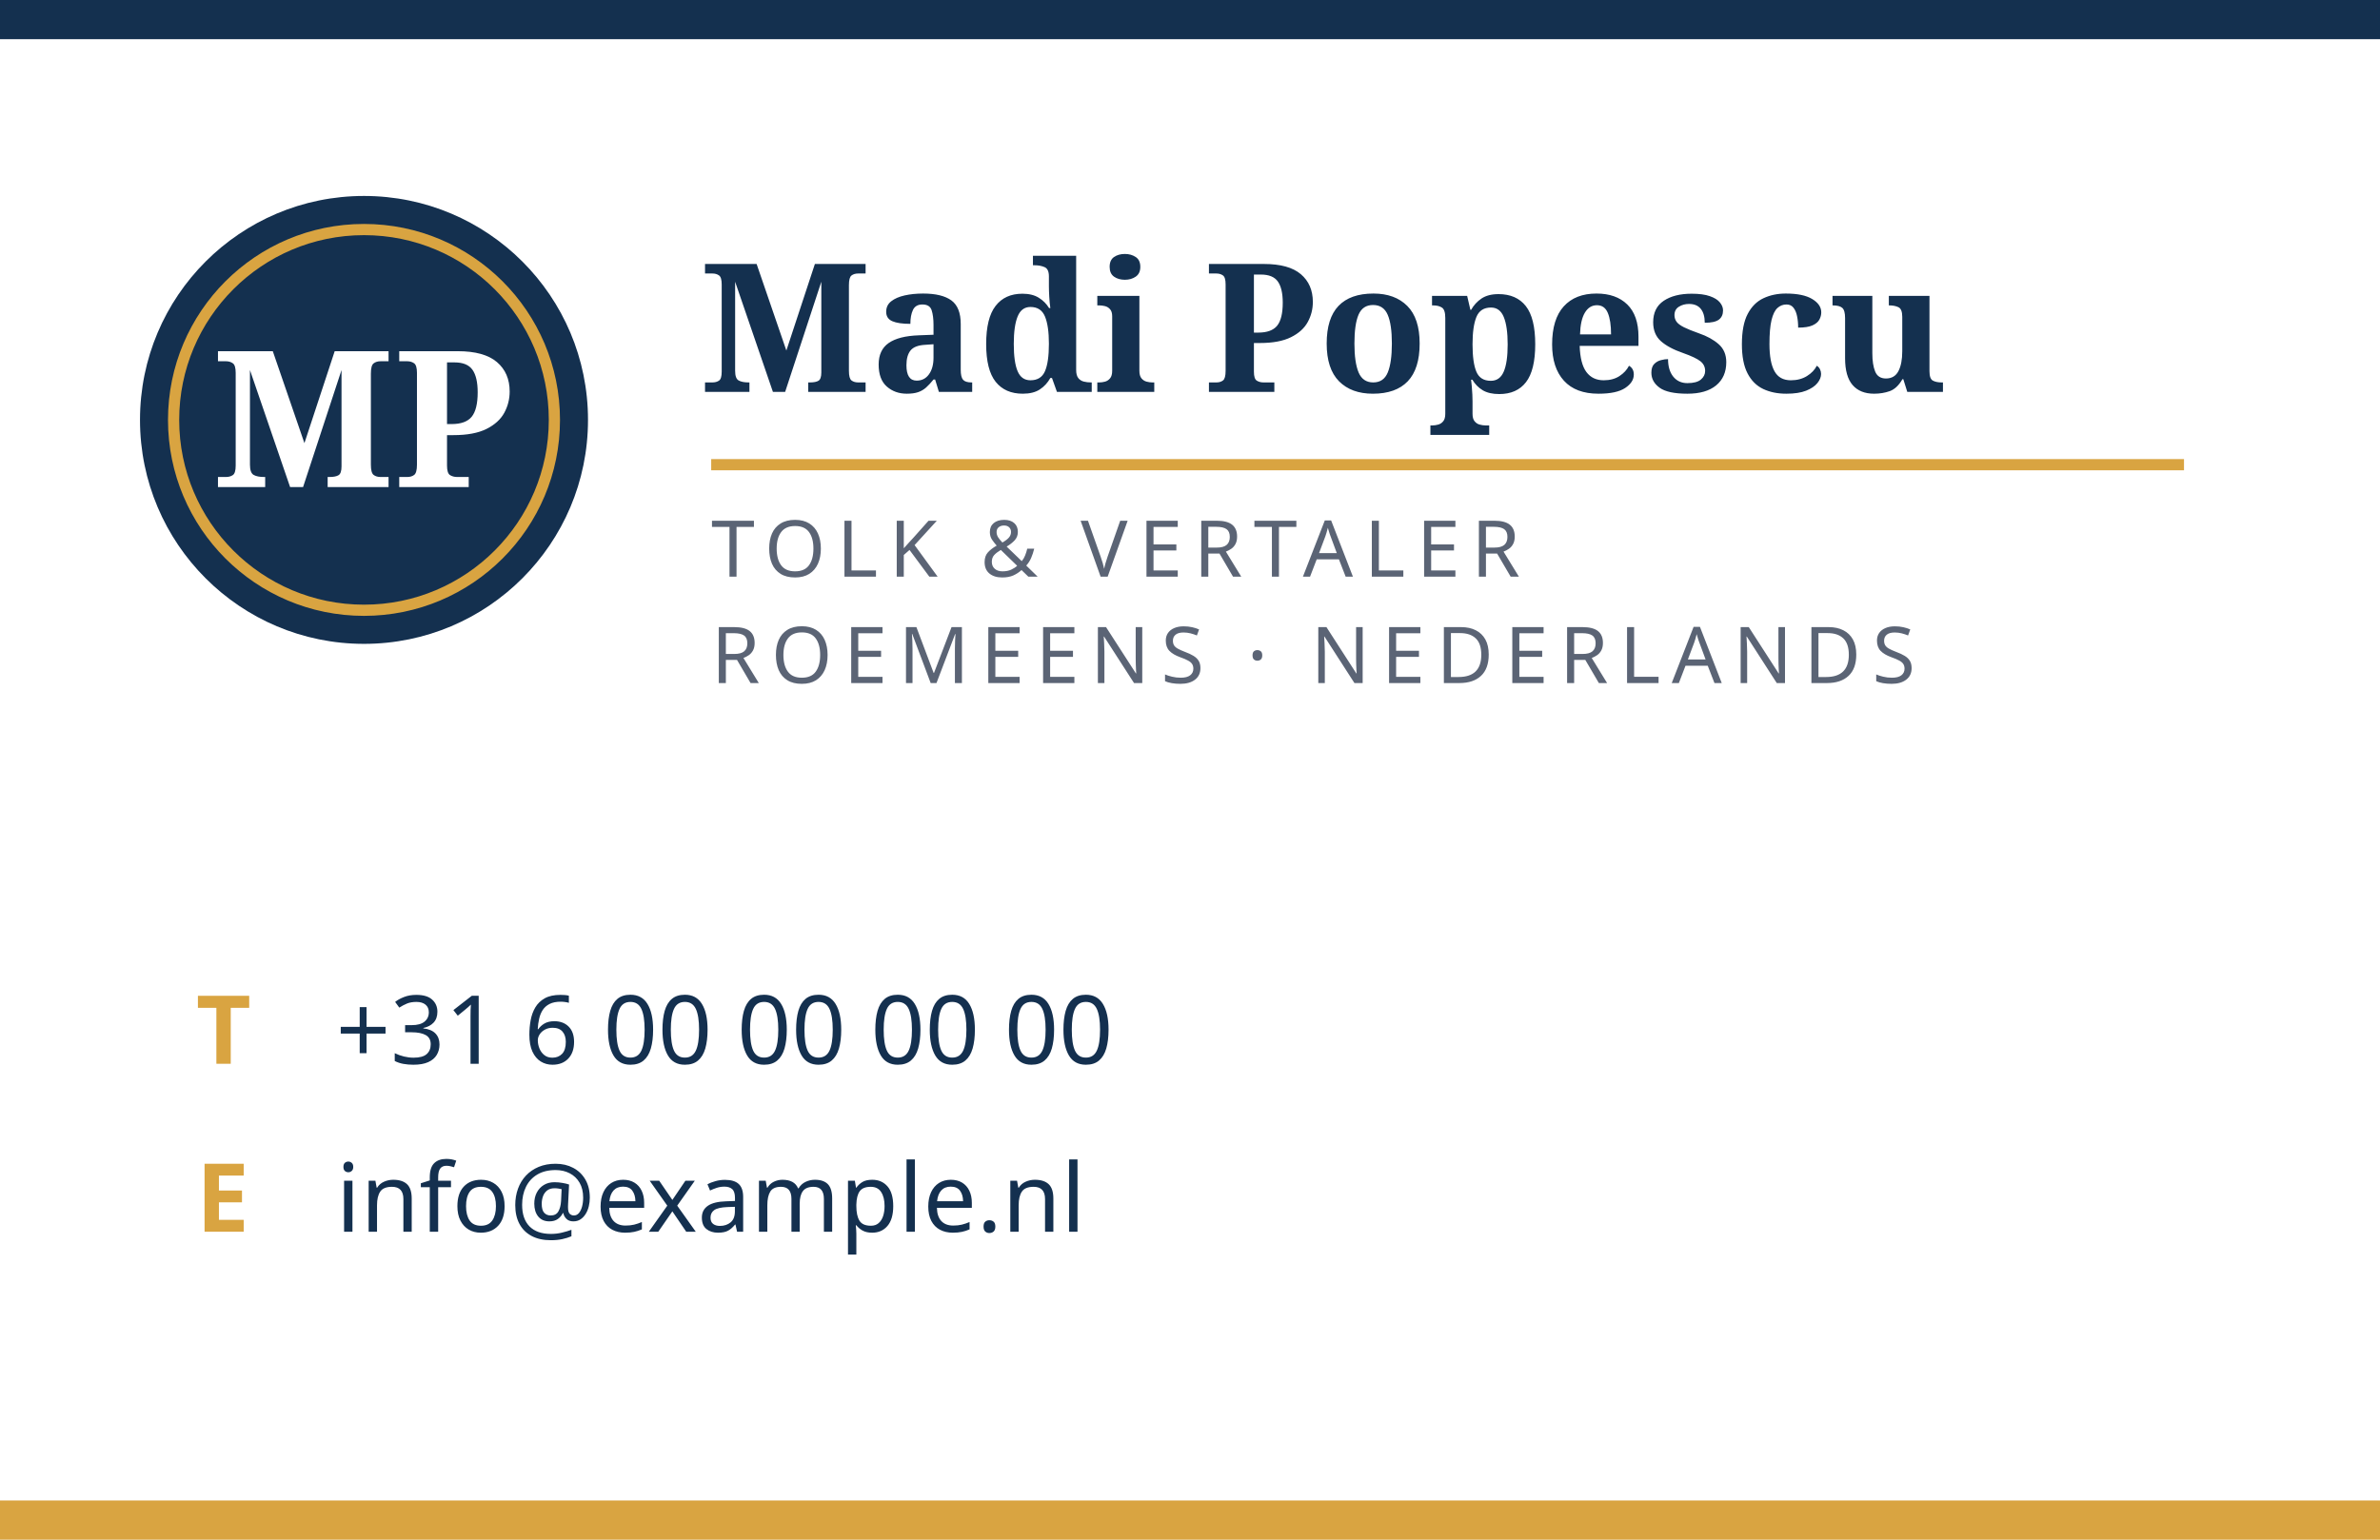
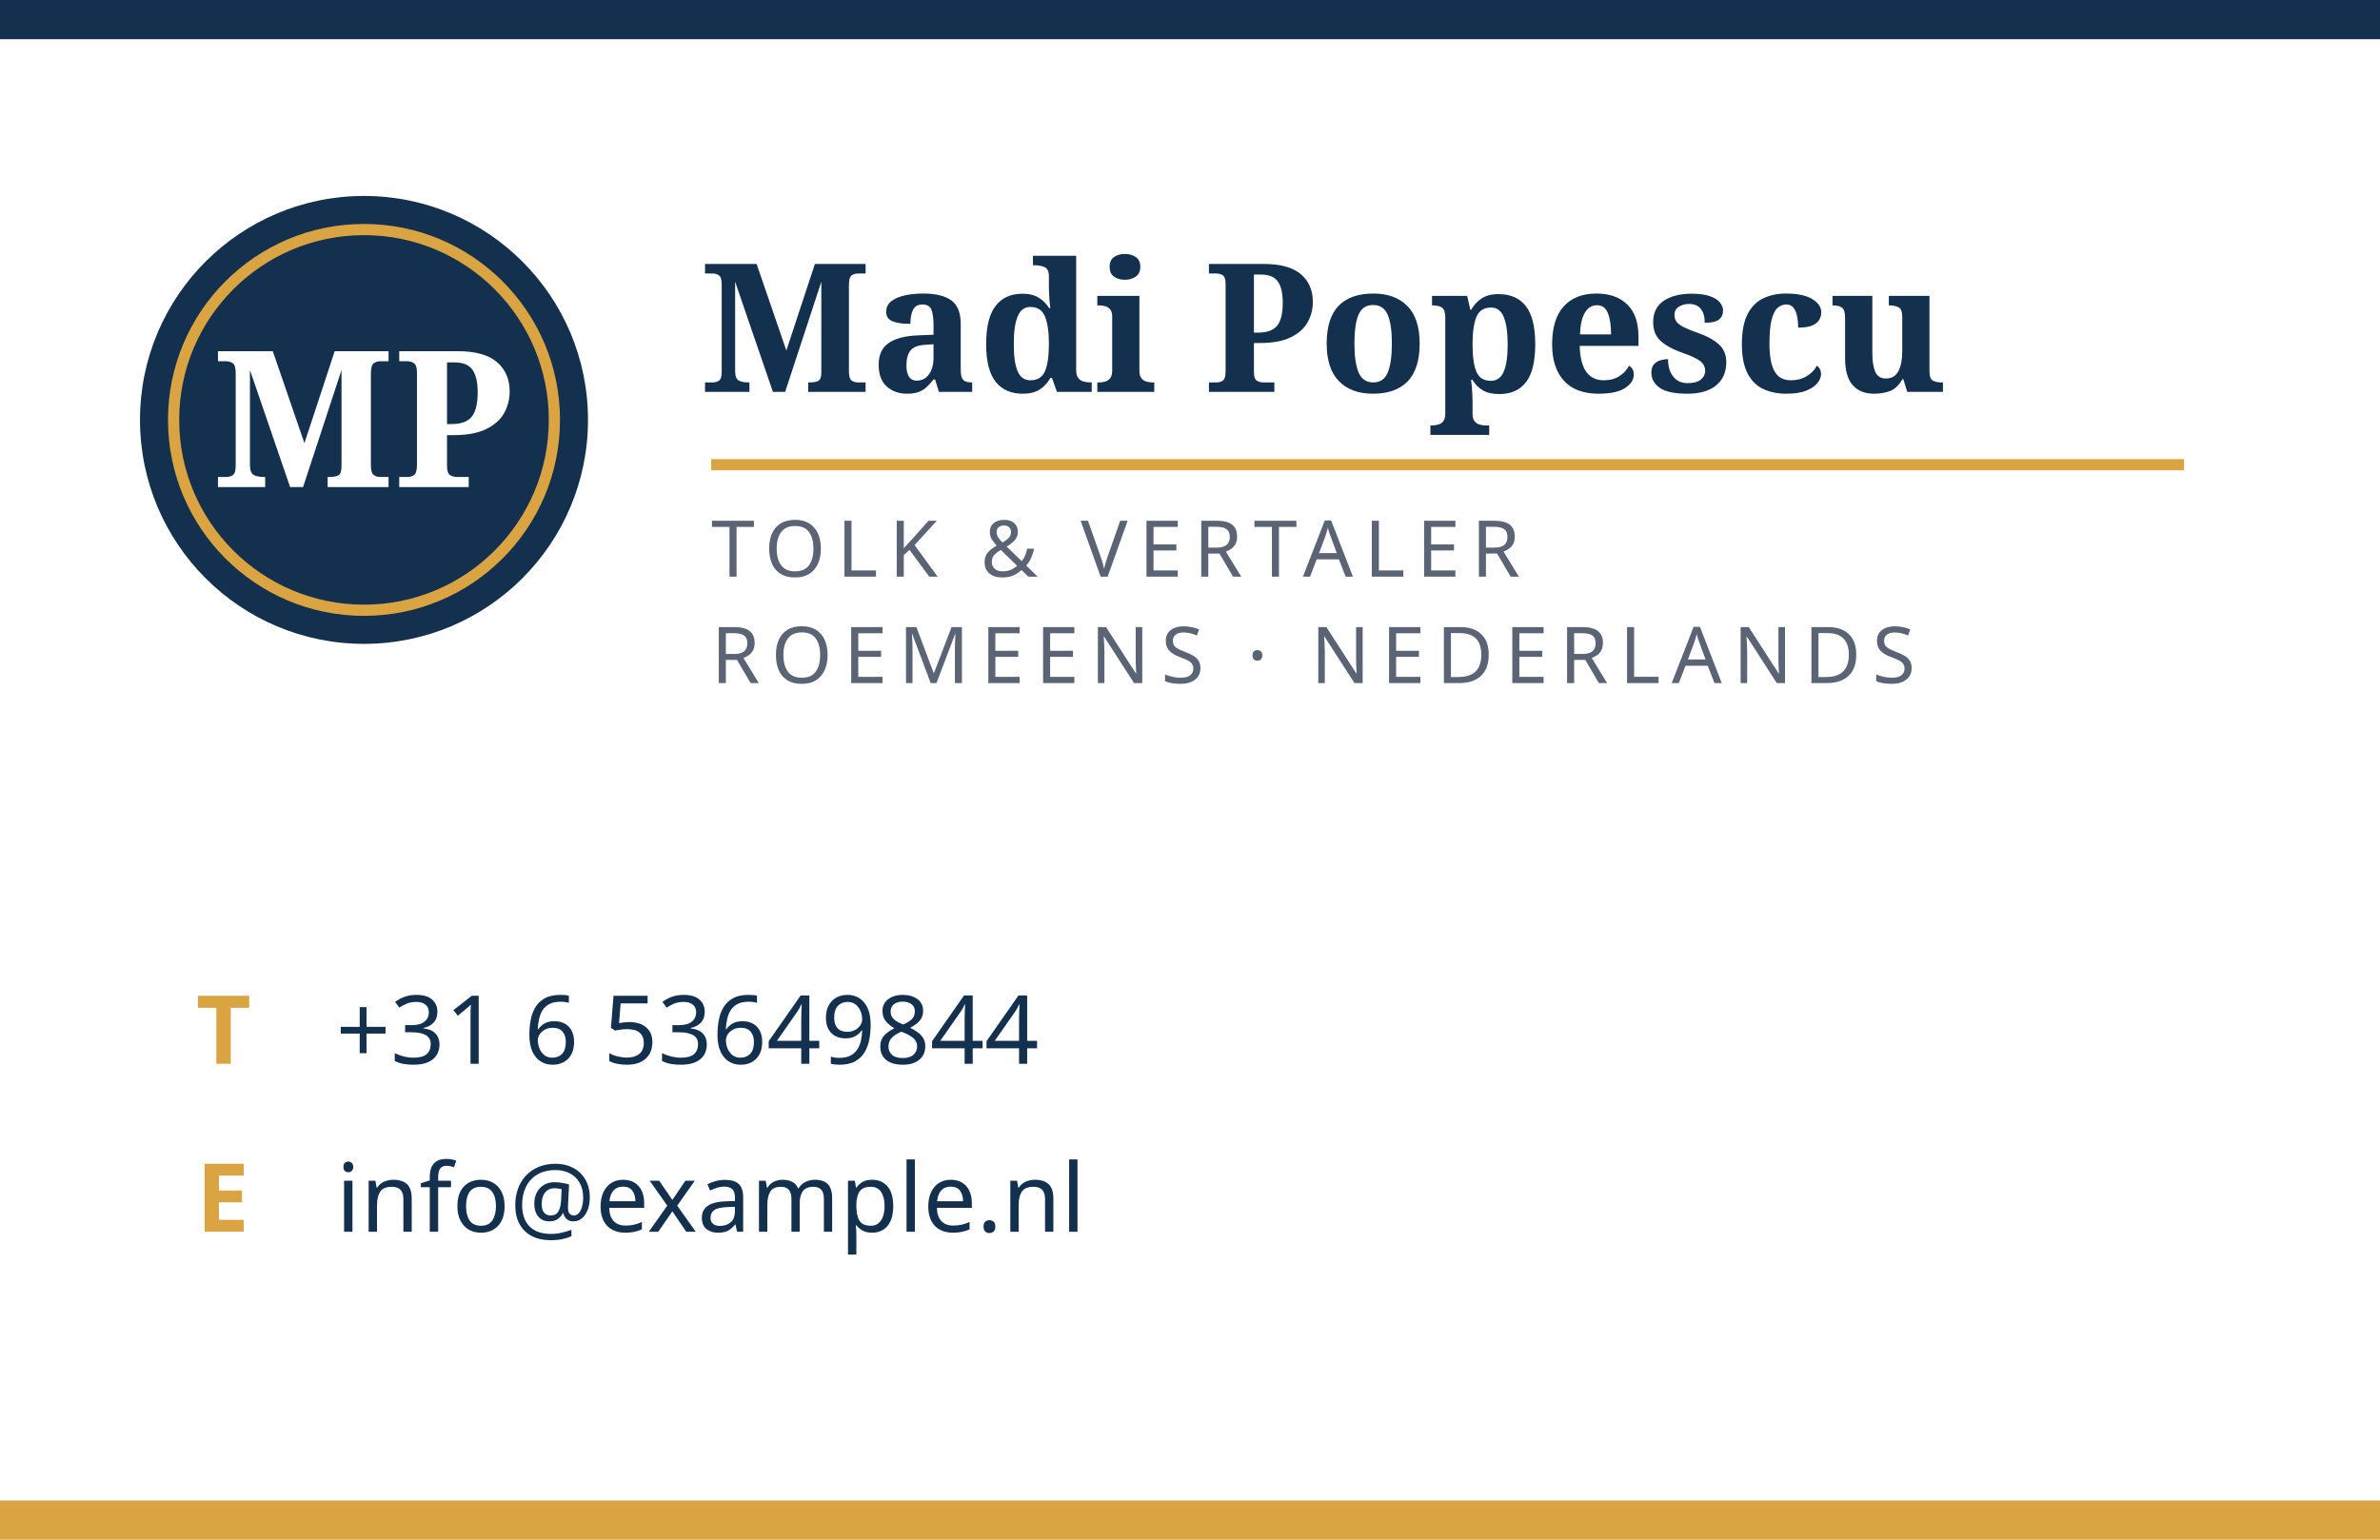
<svg xmlns="http://www.w3.org/2000/svg" width="85mm" height="55mm" viewBox="0 0 850 550" role="img" aria-label="Visitekaartje Madi Popescu">
  <rect width="850" height="550" fill="#fff" />
  <rect width="850" height="14" fill="#14304f" />
  <circle cx="130" cy="150" r="80" fill="#14304f" />
  <circle cx="130" cy="150" r="68" fill="none" stroke="#d9a441" stroke-width="4" />
  <text x="130" y="174" font-family="Georgia,serif" font-size="68" font-weight="700" fill="#fff" text-anchor="middle">MP</text>
  <text x="250" y="140" font-family="Georgia,serif" font-size="64" font-weight="700" fill="#14304f">Madi Popescu</text>
  <line x1="254" y1="166" x2="780" y2="166" stroke="#d9a441" stroke-width="4" />
  <text x="254" y="206" font-family="system-ui,sans-serif" font-size="28" letter-spacing="4" fill="#5b6475">TOLK &amp; VERTALER</text>
  <text x="254" y="244" font-family="system-ui,sans-serif" font-size="28" letter-spacing="4" fill="#5b6475">ROEMEENS · NEDERLANDS</text>
  <g font-family="system-ui,sans-serif" font-size="34" fill="#14304f">
    <text x="70" y="380" font-weight="700" fill="#d9a441">T</text>
-     <text x="120" y="380">+31 6 00 00 00 00</text>
+     <text x="120" y="380">+31 6 53649844</text>
    <text x="70" y="440" font-weight="700" fill="#d9a441">E</text>
    <text x="120" y="440">info@example.nl</text>
  </g>
  <rect y="536" width="850" height="14" fill="#d9a441" />
</svg>
